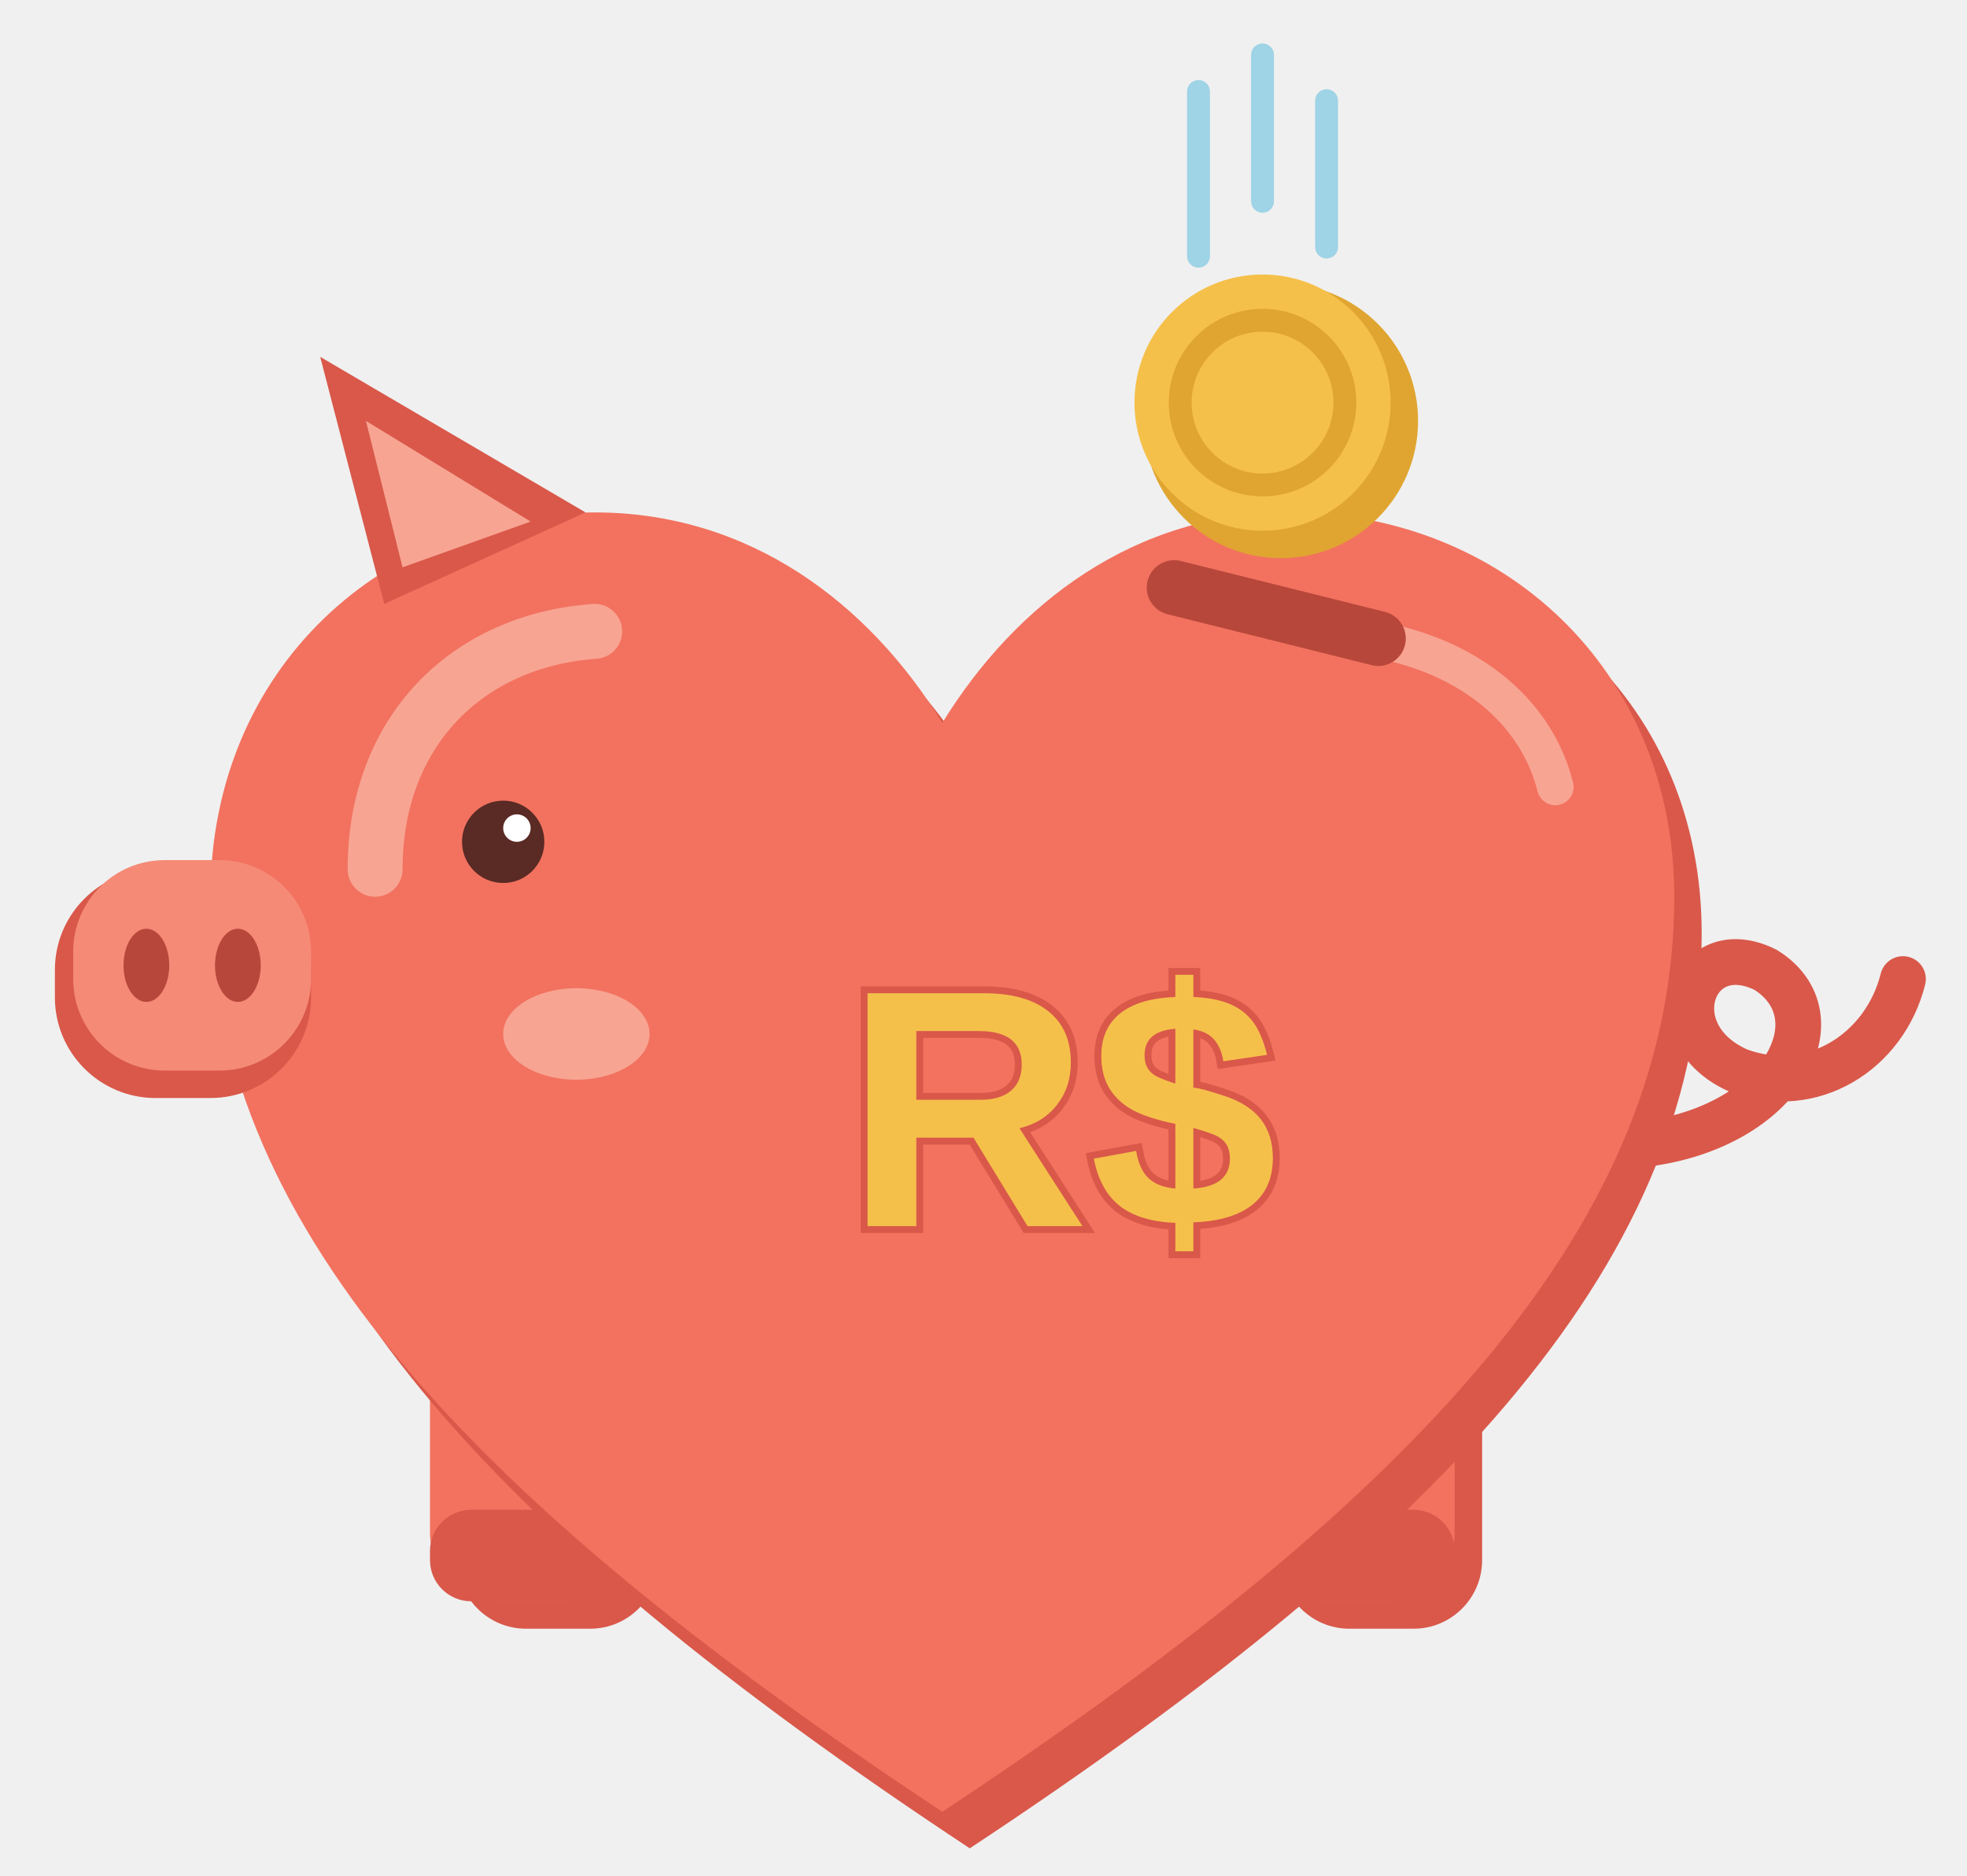
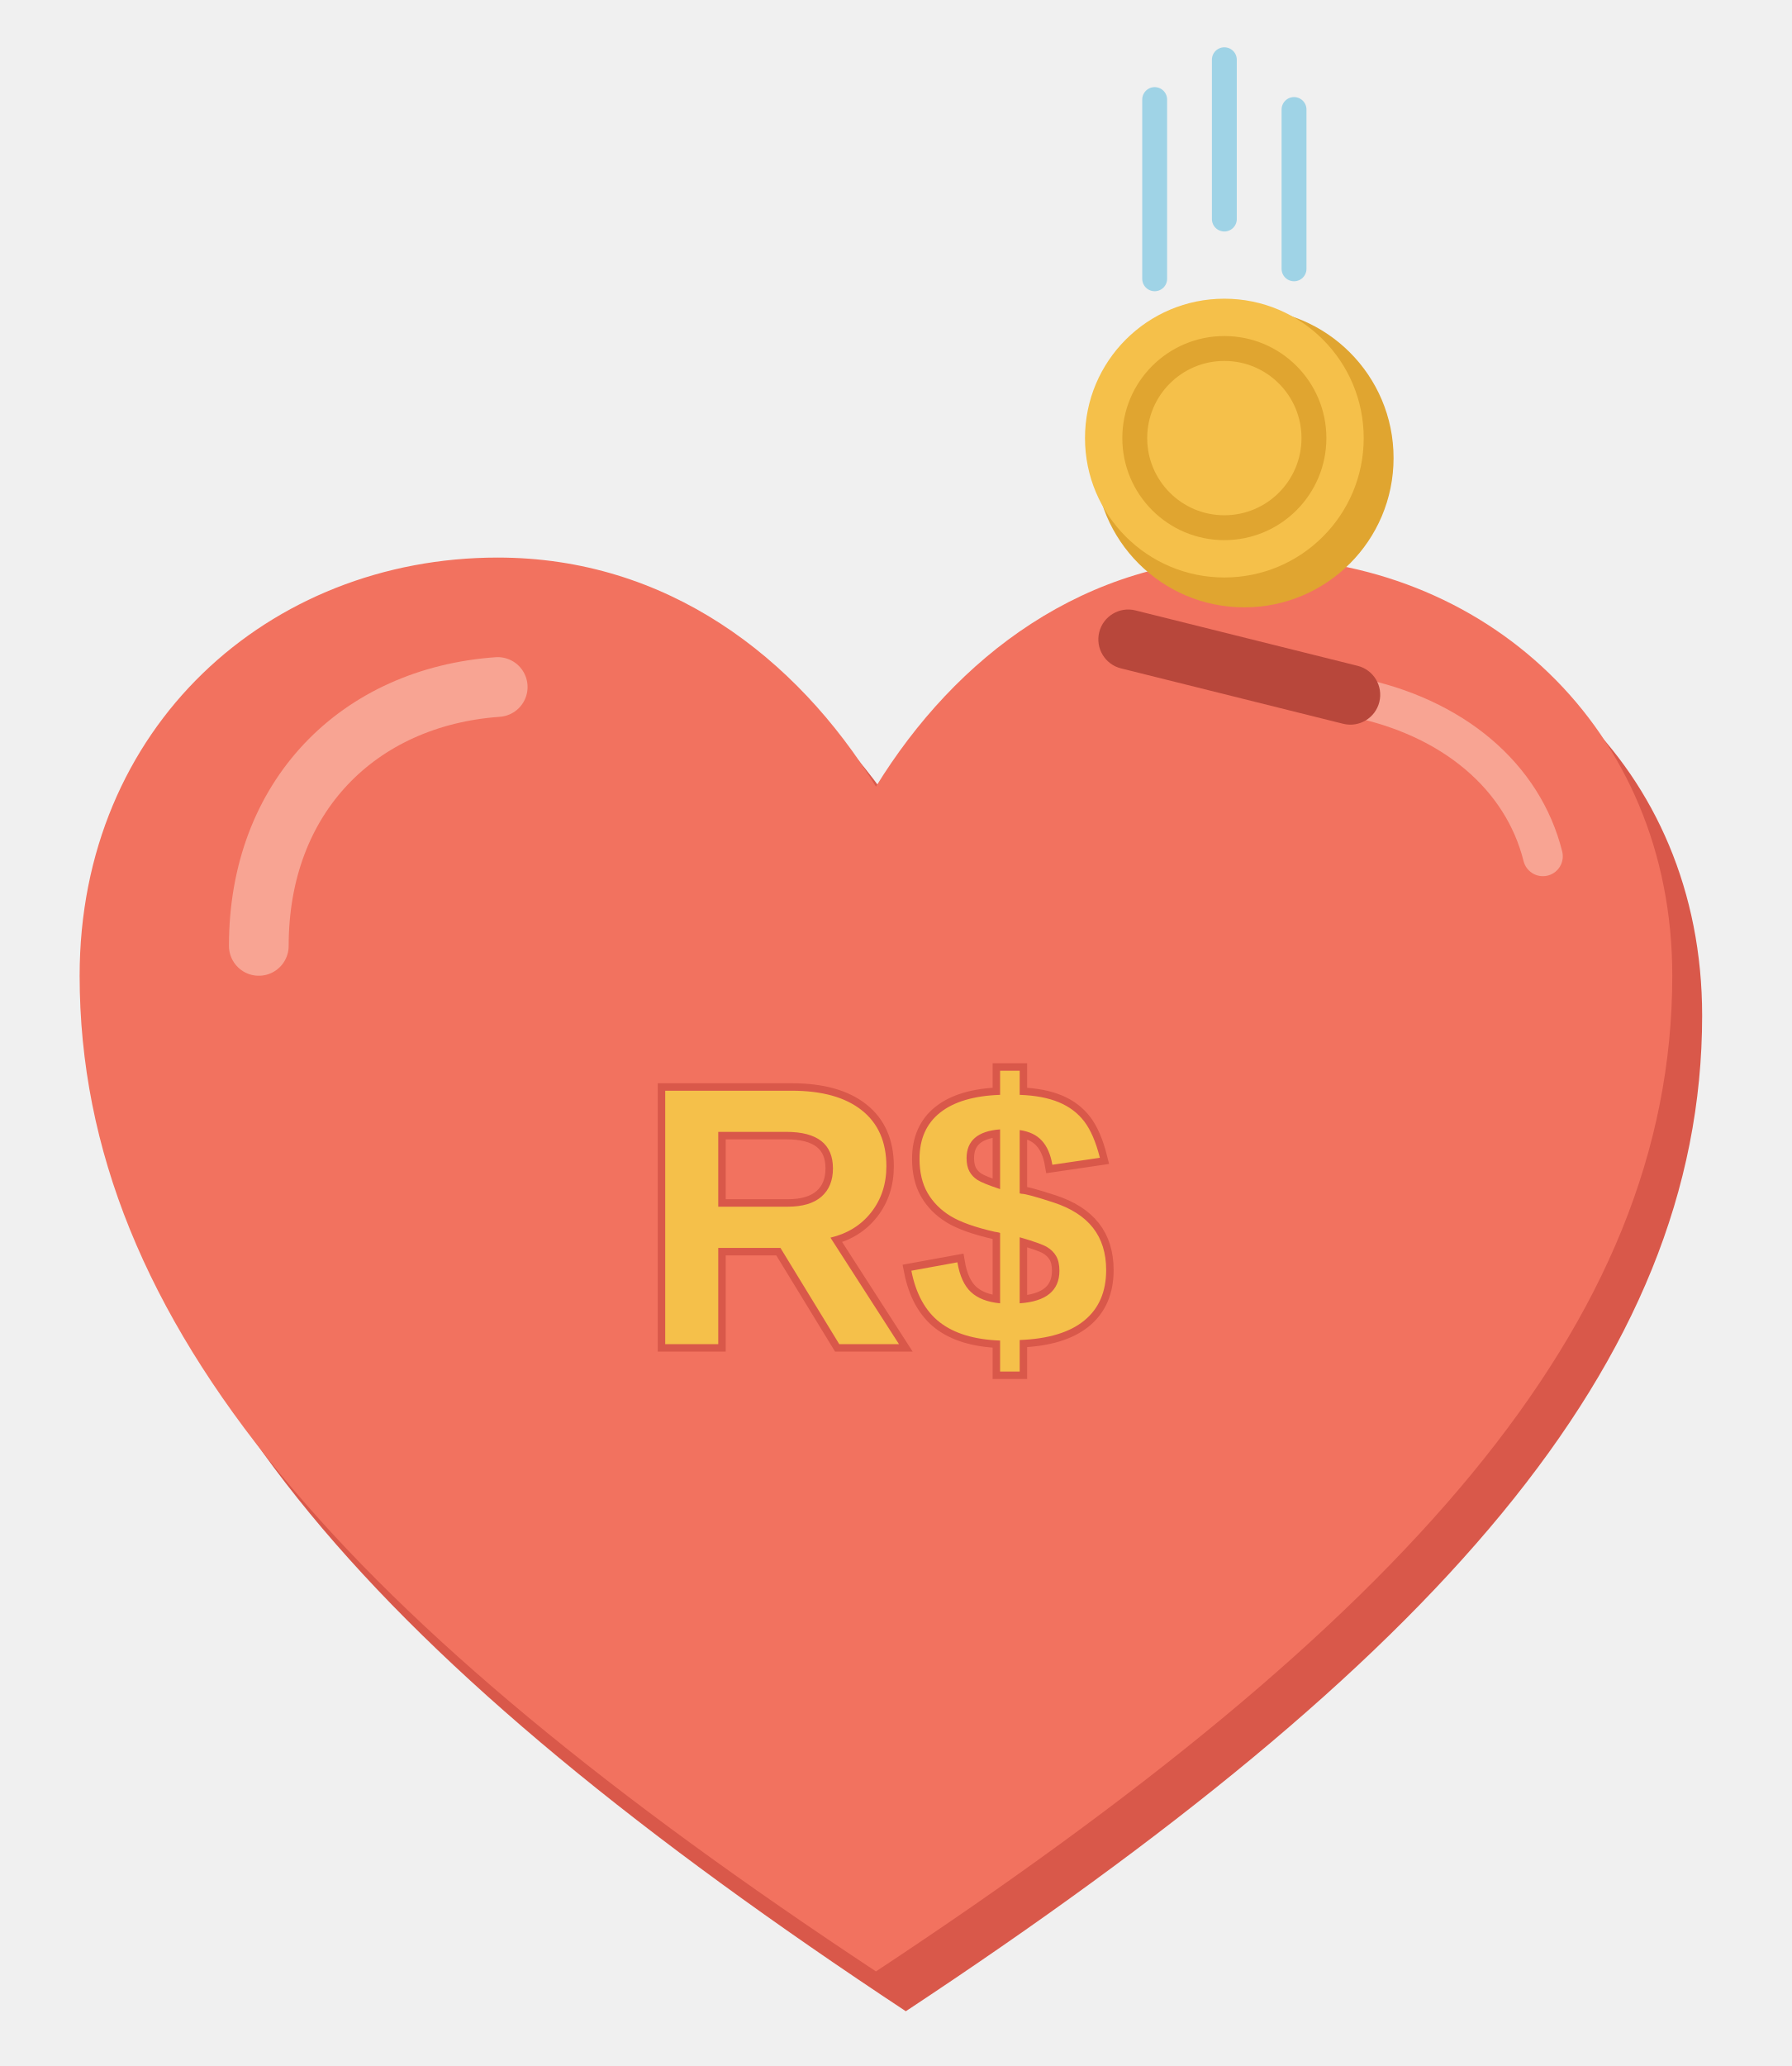
- <svg xmlns="http://www.w3.org/2000/svg" viewBox="50 0 430 410">
-   <path d="M410 250 C 440 246, 452 222, 436 212 C 420 204, 412 226, 430 234 C 446 240, 462 230, 466 214" fill="none" stroke="#d9584a" stroke-width="10" stroke-linecap="round" />
-   <rect x="150" y="270" width="44" height="86" rx="15" fill="#d9584a" />
-   <rect x="330" y="270" width="44" height="86" rx="15" fill="#d9584a" />
-   <rect x="144" y="264" width="44" height="86" rx="15" fill="#f2725f" />
-   <rect x="324" y="264" width="44" height="86" rx="15" fill="#f2725f" />
-   <rect x="144" y="330" width="44" height="20" rx="9" fill="#d9584a" />
-   <rect x="324" y="330" width="44" height="20" rx="9" fill="#d9584a" />
+ <svg xmlns="http://www.w3.org/2000/svg" viewBox="80 0 360 415">
  <path d="M262 404 C 156 334, 102 274, 102 204 C 102 154, 140 120, 186 120 C 220 120, 246 140, 262 166 C 278 140, 304 120, 338 120 C 384 120, 422 154, 422 204 C 422 274, 368 334, 262 404 Z" fill="#d9584a" />
  <path d="M256 396 C 150 326, 96 266, 96 196 C 96 146, 134 112, 180 112 C 214 112, 240 132, 256 158 C 272 132, 298 112, 332 112 C 378 112, 416 146, 416 196 C 416 266, 362 326, 256 396 Z" fill="#f2725f" />
  <path d="M132 190 C 132 160, 152 140, 180 138" fill="none" stroke="#f8a493" stroke-width="12" stroke-linecap="round" />
  <path d="M352 140 C 372 144, 386 156, 390 172" fill="none" stroke="#f8a493" stroke-width="8" stroke-linecap="round" />
-   <path d="M134 132 L 120 78 L 178 112 Z" fill="#d9584a" />
-   <path d="M138 124 L 130 92 L 166 114 Z" fill="#f8a493" />
-   <circle cx="160" cy="184" r="9" fill="#5a2a24" />
-   <circle cx="163" cy="181" r="3" fill="#ffffff" />
-   <rect x="62" y="190" width="56" height="50" rx="22" fill="#d9584a" />
-   <rect x="66" y="188" width="52" height="46" rx="20" fill="#f58a77" />
-   <ellipse cx="82" cy="211" rx="5" ry="8" fill="#b8473b" />
-   <ellipse cx="102" cy="211" rx="5" ry="8" fill="#b8473b" />
-   <ellipse cx="176" cy="226" rx="16" ry="10" fill="#f8a493" />
-   <text x="282" y="268" text-anchor="middle" font-family="Arial Black, Arial, Helvetica, sans-serif" font-weight="900" font-size="74" fill="#f5c04a" stroke="#d9584a" stroke-width="3" paint-order="stroke">R$</text>
+   <text x="256" y="270" text-anchor="middle" font-family="Arial Black, Arial, Helvetica, sans-serif" font-weight="900" font-size="74" fill="#f5c04a" stroke="#d9584a" stroke-width="3" paint-order="stroke">R$</text>
  <rect x="300" y="128" width="58" height="12" rx="6" fill="#b8473b" transform="rotate(14 329 134)" />
  <line x1="312" y1="20" x2="312" y2="56" stroke="#9fd3e6" stroke-width="5" stroke-linecap="round" />
  <line x1="326" y1="12" x2="326" y2="44" stroke="#9fd3e6" stroke-width="5" stroke-linecap="round" />
  <line x1="340" y1="22" x2="340" y2="54" stroke="#9fd3e6" stroke-width="5" stroke-linecap="round" />
  <ellipse cx="330" cy="92" rx="30" ry="30" fill="#e0a530" />
  <ellipse cx="326" cy="88" rx="28" ry="28" fill="#f5c04a" />
  <ellipse cx="326" cy="88" rx="18" ry="18" fill="none" stroke="#e0a530" stroke-width="5" />
</svg>
